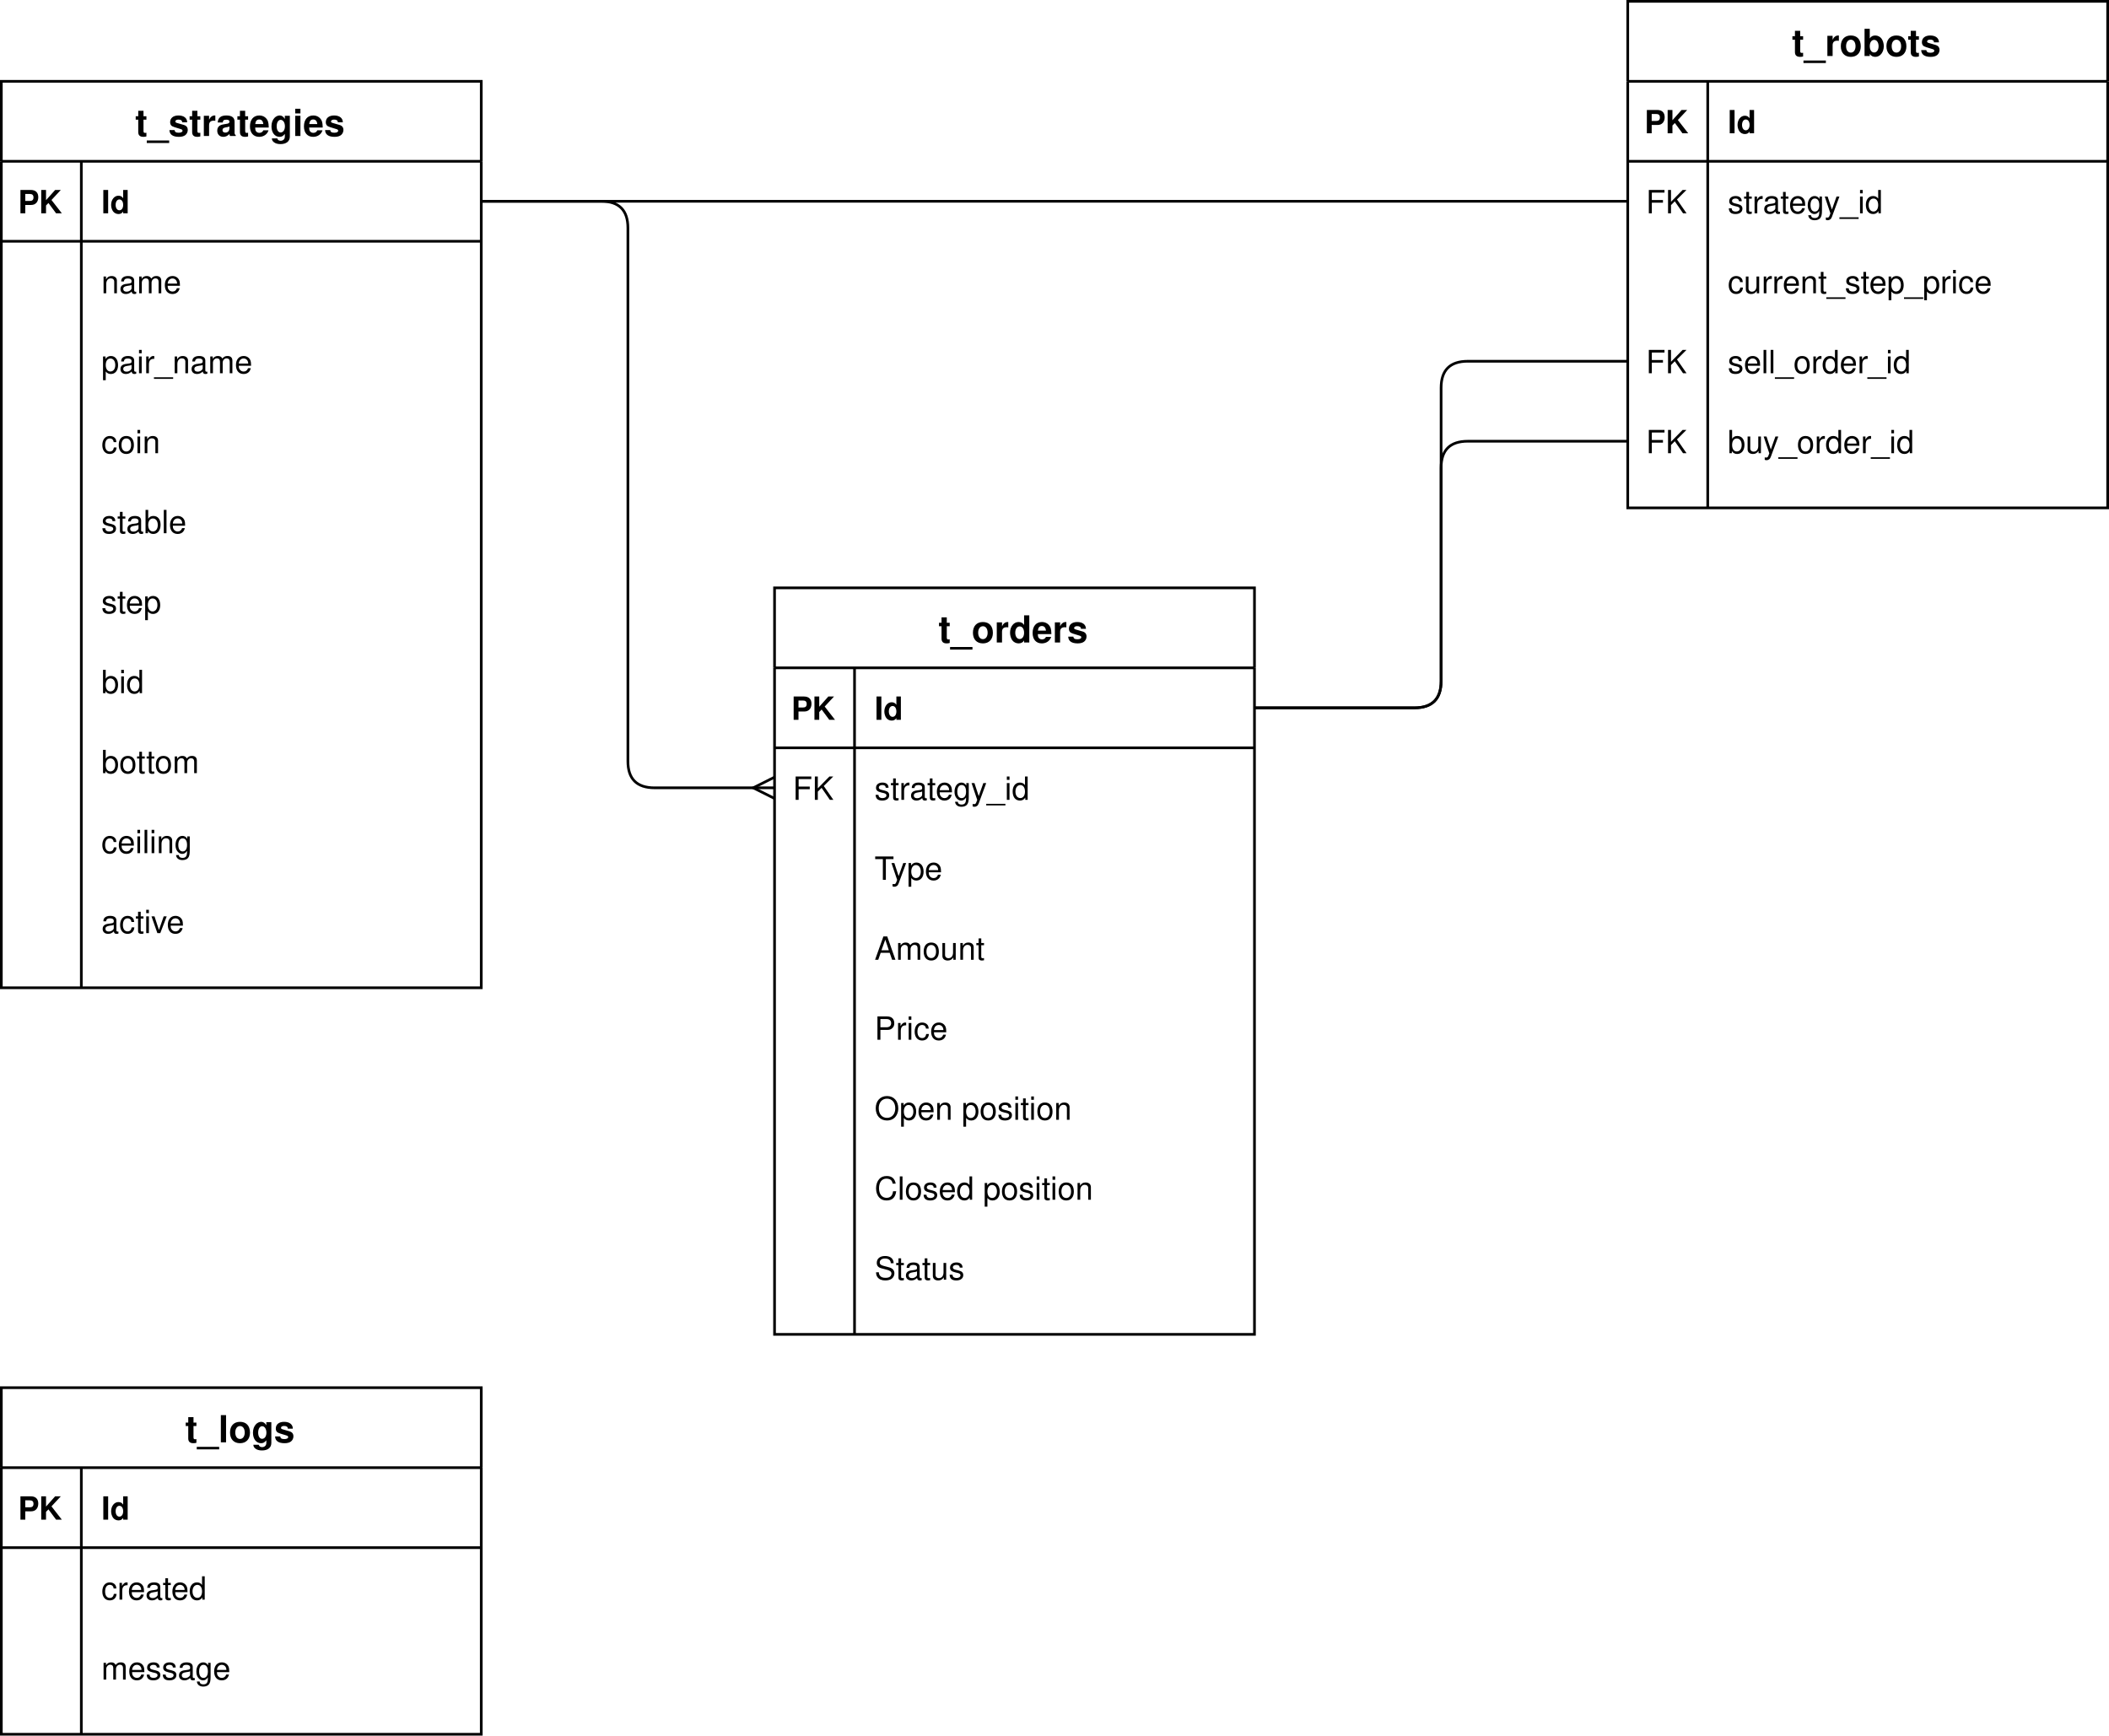
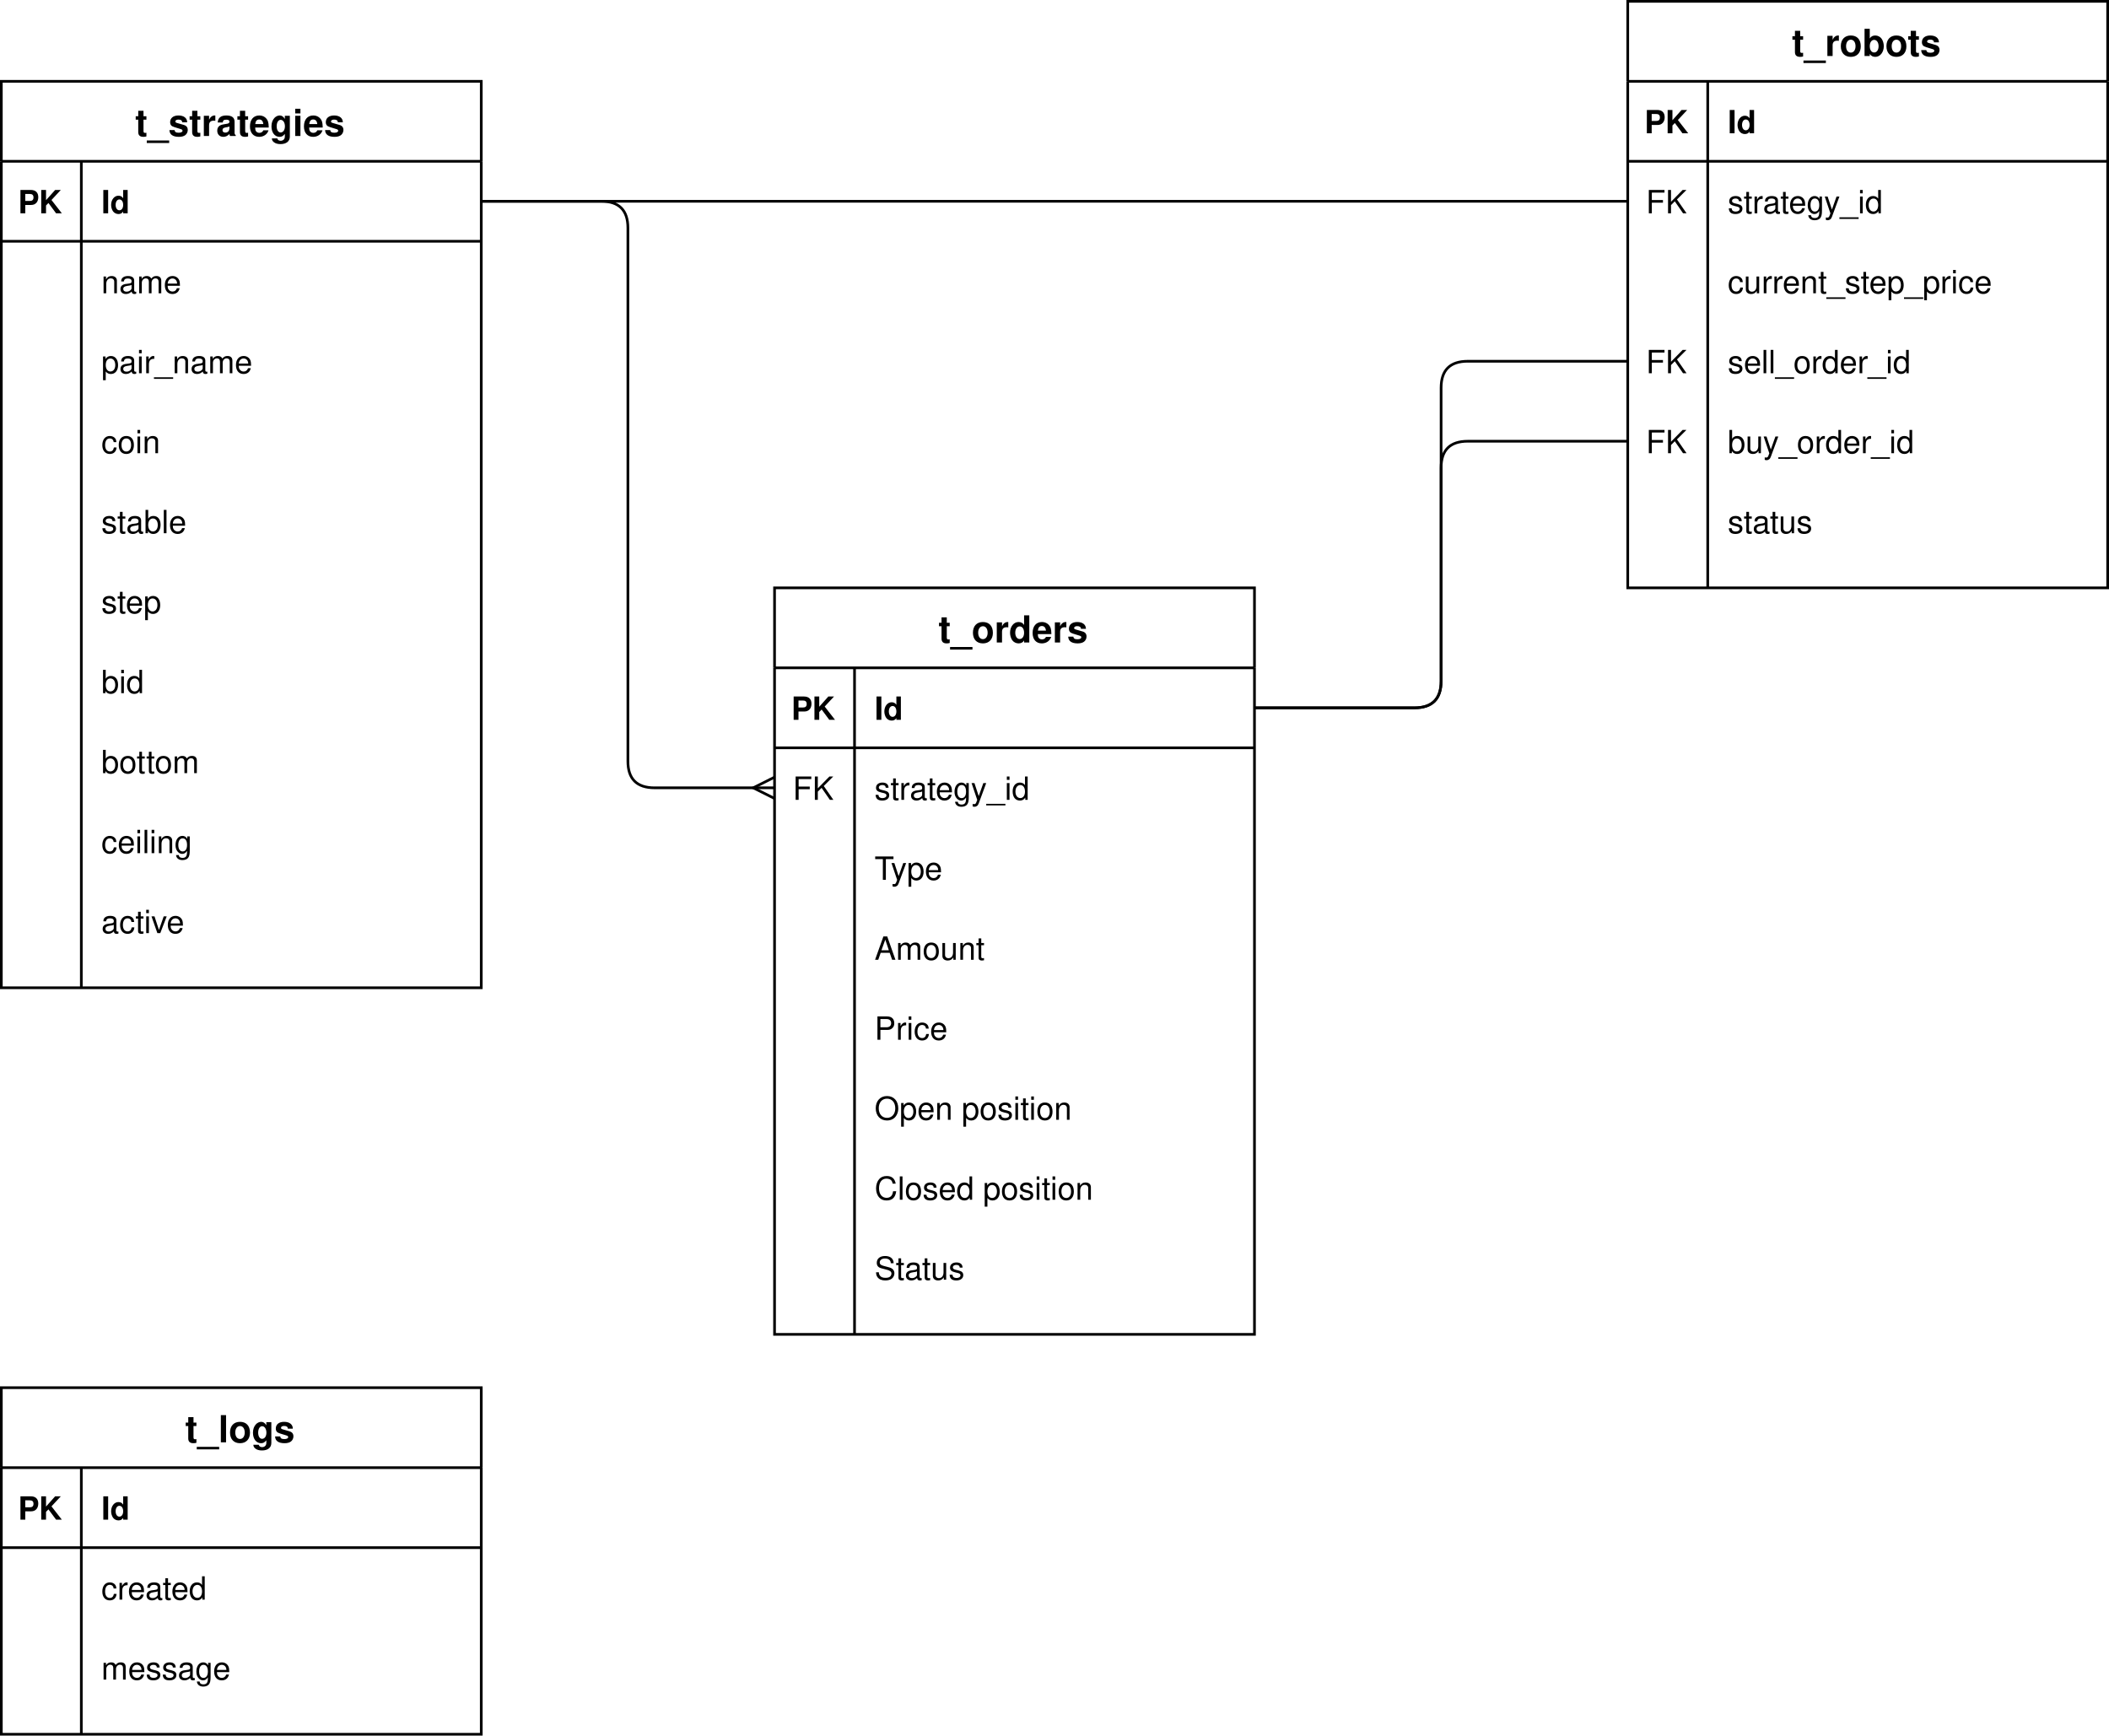
- <svg xmlns="http://www.w3.org/2000/svg" version="1.1" width="791px" height="651px" viewBox="-0.5 -0.5 791 651" content="&lt;mxfile host=&quot;Electron&quot; modified=&quot;2021-05-24T14:36:01.353Z&quot; agent=&quot;5.0 (Windows NT 10.0; Win64; x64) AppleWebKit/537.36 (KHTML, like Gecko) draw.io/14.5.1 Chrome/89.0.439.82 Electron/12.0.1 Safari/537.36&quot; etag=&quot;Sf-bH45U0sKY_h6ZnT0D&quot; version=&quot;14.5.1&quot; type=&quot;device&quot;&gt;&lt;diagram id=&quot;KxmS3axmHgXxpEXt3yEu&quot; name=&quot;Page-1&quot;&gt;7Z1db9s2FIZ/jW8H69u5bNykG5ZiQVpg7VXASIzNQRYFik7s/fpRMinbOckq1g5JqQICxKQoRXpf+hGPzrEzCearzSeGyuVnmuF84k+zzST4OPF9bzqLxa+6Z7vrmYWyY8FIJgftO76Qf7HaU/auSYaro4Gc0pyT8rgzpUWBU37Uhxijz8fDHml+/FdLtMCg40uKctj7N8n4Ul5FNN33/47JYqn+sjeVW1ZIDZYd1RJl9PmgK7iaBHNGKd+9Wm3mOK/FU7rs9rt+Y2t7YgwXvMsOvjwNvlXXhjNxqbJJGV/SBS1QfrXvvdz33lBaimGe6PwHc76VTqE1p6JryVe53Io3hH87eP1dvJ7+FsnWx3piTFVjqxoFZ9tvh42DvermfrempfZ7pAWXJ+KFzdbsQ+25aF/drVCx3fVdkzyXe0DRpI4VXbNU6uJfyImG2ALLYcmuq5bsYD+p9CdMV1icmBjAcI44eTqePUhOwkU7bu+TeCGtet22KP4J3xhdFxnOpA2Ou3jgWkELfD7P4sCaaYlN06Y/Y5pnwbT4FdNCa57NRs86eJb4Dnkm3+BPKF/Lg/J7yjLMKuCluP2W9UuOHhrnKnEB6uYR1FcvVhAckQIzKWxK8xyVFWmG73qWJM9u0JauuTqQal0+kg3O7nbLDa+ZGM834mDV4Z1Knky9GeVkUYjXqZC6/ouXDFfiXG5QxeWIR+HLnOaU7d16ebt7068nzDje/K8VcmugVidyeebHsv28X+x4M9m3PFjo+KrzFPtCYN+btomr5ATld2KNh4pF4+CxQbXKGaPlVzUv646SklrfqyehUGsFFJY3b9Z6Y44f1b4PlHO6UnbKK28P2lx1dCl+hA7z+r0XidOdi7a3b4ufejjjc1pUnInZVR8DC5OfcW30Kw4GnR2UjgUdDQvO4FcE/Lr9U8+xZpGO9o5pmzF9YcbLNxYVyj3mDeOWJMtw8arKYWeVD2QN3knVGKj6R2ZZVYWn3djLqkQpKRY3uz3jF7JH7yD7ZvLm5I7eyYakFzB66ZRbMOp69ziHXzPg17VtGOGMqON1Z1HSWWQDLLoAotZThePF9p44D6Vz620BQuqx10ihEyh0YZBCnneiYW5AqJ13TlDI84GoX7dCwkHwR0NqGwCCIfUIIF0Aeb5JAp0aRTtCoO4qmyAQDHU/rOhanOwwGNRdbBsMgimPETk/Qk5kEjkwvdEHwsSdRTVBGBi/3jKSDmWR011rG4C5GAGjDZiZQcC0NRP9AsxFZ1ENAMaHkelfpThzcc60IpzQYiCo6a66BdSM4ZM+atoQ2Qhqgj6iRk0rR1ADQ9B5TiucDQ42GrrbgE00wkYbNqFJ2GhGto7AJuosqgnYwETtF474+u2Sn34RprvYFggTwQQhv2dUiPJLVFwV9AY94Lx1XLj5QRWZ14eoClR+pbd0B6rp6+tVXX9jRShJrK7A8i7OYLjK6DueDzBaoxV1jzgsFGnFMO7raZVWO/ecuO/EPtB1qHVaGsJbuAfFY4ryDEgyWaoVw/iwn7VasVNJyhgmKQdXraWhuA0UwdrdEUXaKDJZrxWfWubrCIicymXGMJeZrll9tvcVx+V9OZzEpobwNngEw/ORR9o8Mlq+lcAAu6drI6eynwmMgisxYvfpwOGsjpzOfSYjfH4CPiYLuRIYSvcTPmqqOQIfGO8+rLcDY4+G5DZSoXBJWi9Gm+iY4DFZMXmnZIXybnu8uvkhzMJzeN6P1a/RXEX7PnAyVxHAxW9PcxW+U6vfAK5+h5qr0BDewm0o8IERLiLJ6JpYH0kmcxXBqdklNxbE7cRzg0dwQVyg1UAeCWpIbSMIH2sC9YFjMiOR9LImMHGqJjCBWZ0SEXY/HMho6G1jmQMz0SN1tKljNO8QnJq6doNDgVMcCiCHUjHHhoEgDaltIAg+8BsRpI8gk9mH4NTndY4gqLvKBhCkHqQeFYU11zQMCHUX2wKEQk9P5ZE5h3wxwZywl4gJu+dhTCAGPiKry7yGARgNqW0AJhwBow0Yo58nDzWftzkCGKe+ETmEsenDUMomNJS2wRfNb3Ya+TIx/BHyEP6bij7wxalvOQ5h4CkvdxiIcforjtVxR8ToIKZzIdU5HNKMYt1AjJpXbiAm8gFiUkxy8XYeBmM01LbBGM0vdRoZ0whvkjGagawjjHHq878RzLqitPn/WsNAjNMf/U1eKzDP6WIsLZ+YKS2PulYFemexe6wtBw4mTteWq+P2v7a8nXtO3HVmv05tuYbwFu5AMxhiuIgko6tefSQZ/Zdlw6gtbyeeGzyCteUpw4hj56F0drVtQGis/DwDhEzWm8+GUfg5c6rwcwYLP1e4qtBiILG4htrvDyHRZJTyg22fGCqXn2lWh6RX/wE=&lt;/diagram&gt;&lt;/mxfile&gt;" style="background-color: rgb(255, 255, 255);">
+ <svg xmlns="http://www.w3.org/2000/svg" version="1.1" width="791px" height="651px" viewBox="-0.5 -0.5 791 651" content="&lt;mxfile host=&quot;Electron&quot; modified=&quot;2021-05-26T21:11:43.855Z&quot; agent=&quot;5.0 (Windows NT 10.0; Win64; x64) AppleWebKit/537.36 (KHTML, like Gecko) draw.io/14.5.1 Chrome/89.0.439.82 Electron/12.0.1 Safari/537.36&quot; etag=&quot;LjefjFWouMSbGLTyjPa5&quot; version=&quot;14.5.1&quot; type=&quot;device&quot;&gt;&lt;diagram id=&quot;KxmS3axmHgXxpEXt3yEu&quot; name=&quot;Page-1&quot;&gt;7Z1db9s2FIZ/jW8H69u5TNykG5ZiRVpg3VXASIzNQRYFik7s/fpRMinbOckmxg5JqQIC1KQoRXpf+hGPzok6CearzWeGyuUXmuF84k+zzST4NPF9bzqLxT91z3bXMwtlx4KRTA7ad3wj/2C1p+xdkwxXRwM5pTkn5XFnSosCp/yoDzFGn4+HPdL8+LeWaIFBx7cU5bD3T5LxpbyKaLrv/xWTxVL9Zm8qt6yQGiw7qiXK6PNBV3A9CeaMUr77tNrMcV6Lp3TZ7Xfzxtb2xBgueJcdfHkafKuuDWfiUmWTMr6kC1qg/Hrfe7XvvaW0FMM80fk35nwrnUJrTkXXkq9yuRVvCP9x8Pkv8Xn6SyRbn+qJMVWNrWoUnG1/HDYO9qqb+92altrvkRZcnogXNluzy9pz0b6+W6Fiu+u7IXku94CiSR0rumap1MW/kBMNsQWWw5JdVy3ZwX5S6c+YrrA4MTGA4Rxx8nQ8e5CchIt23N4n8UFa9bptUfwO3xhdFxnOpA2Ou3jgWkELfD7P4sCaaYlN06bvMc2zYFr8immhNc9mo2cdPEt8hzyTX/AnlK/lQfk9ZRlmFfBS3H7L+iNHD41zlbgAdfMI6qsXKwiOSIGZFDaleY7KijTDdz1Lkme3aEvXXB1Ita4eyQZnd7vlhtdMjOdbcbDq8E4lT6bejHKyKMTnVEhd/8YrhitxLreo4nLEo/BlTnPK9m69vN296dcTZhxv/tMKuTVQqxO5PPNj2X7eL3a8mexbHix0fNV5in0hsO9N28RVcoLyO7HGQ8WicfDYoFrljNHyu5qXdUdJSa3v9ZNQqLUCCsubL2u9McePat8HyjldKTvllbcHba46uhI/Qod5/d2LxOnORdvbt8VPPZzxOS0qzsTsqo+BhcnPuDb6FQeDzg5Kx4KOhgVn8CsCfn39Xc+xZpGO9o5pmzF9YcbLLxYVyj3mDeOWJMtw8arKYWeVD2QNPkjVGKj6W2ZZVYWn3dirqkQpKRa3uz3jF7JHHyD7ZvLm5I4+yIakFzB66ZRbMOp69ziHXzPg141tGOGMqON1Z1HSWWQDLLoAotZThePF9p44D6Vz620BQuqx10ihEyh0YZBCnneiYW5AqJ13TlDI84Go37dCwkHwR0NqGwCCIfUIIF0Aeb5JAp0aRTtCoO4qmyAQDHUvV3QtTnYYDOoutg0GwZTHiJz/Q05kEjkwvdEHwsSdRTVBGBi/fmUkHcoip7vWNgBzMQJGGzAzg4Bpayb6BZiLzqIaAIwPI9M/SnHm4pxpRTihxUBQ0111C6gZwyd91LQhshHUBH1EjZpWjqAGhqDznFY4GxxsNHS3AZtohI02bEKTsNGMbB2BTdRZVBOwgYnabxzx9dslP/0iTHexLRAmgglCfs+oEOWnqLgq6C16wHnruHDzUhWZ14eoClR+p1/pDlTT19eruv7GilCSWF2B1UZRJxWn9CMhabRGK+oecVgo0oph3NfTKq127jlx34l9oOtQ67Q0hLdwD4rHFOUZkGSyVCuG8WE/a7Vip5KUMUxSDq5aS0NxGyiCtbsjirRRZLJeKz61zNcREDmVy4xhLjNds/ps7yuOy/tyOIlNDeFt8AiG5yOPtHlktHwrgQF2T9dGTmU/ExgFV2LE7q8Dh7M6cjr3mYzweQd8TBZyJTCU7id81FRzBD4w3n1YbwfGHg3JLbBnBv+af2SPUzVeM80iPDdAo+aVG6C5gIvHakC5UA2xbVRbwKi3jnebB3AEj/nQyQflQ5V3ElpJV2aF5/C8HwG20XSo3/1baiEdGkBE9jQd6jsVYAcwwB5qOlRDeAu3ocAHRriIJKNLX30kmUyHBqcmsN1YCrcTzw0ewZi7QKuBZB00pLbxnG8sO9YHjsmkZ9LLsuPEqbLjBCaOS0TY/XAgo6G3jWUOLHYZqaNNHaOpzeDU6hg3OBQ4xaEAcigVc2wYCNKQ2gaC4AO/EUH6CDKZ4AxOfV7nCIKcyjqoB6nHWYf6moYBIaezDqGnp/LInEO+mGBO2EvEhN3zMCYQAx+R1ZWkwwCMhtQ2ABOOgNEGjNFXVoSaz9scAYxTL10PYWz6MJTKLA2lbfBF8+VxI18mht9SEWrWzjnCF6depB7CwFNe7jAQ4/Rb1NVxR8ToIKZzIdU5HNKMYt1AjJpXbiAm8gFiUkxy8XUeBmM01LbBGM33xo2MaYQ3yRjNQNYRxjj1ioEIZl1R2vwXfsNAjNNvF0heKzDP6WIsLZ+YKS2PulYFemexe6wtBw4mTteWq+P2v7a8nXtO3HVmP09tuYbwNv6KEoYYLiLJ6KpXH0lG/1fEYdSWtxPPDR7B2vKUYcSx81A6u9o2IDRWfp4BQibrzWfDKPycOVX4OYOFnytcVWgxkFhcQ+2Ph5BoMkr5wbbPDJXLLzSrQ9LrfwE=&lt;/diagram&gt;&lt;/mxfile&gt;" style="background-color: rgb(255, 255, 255);">
  <defs>
    <clipPath id="mx-clip-290-250-30-30-0">
      <rect x="290" y="250" width="30" height="30" />
    </clipPath>
    <clipPath id="mx-clip-326-250-144-30-0">
      <rect x="326" y="250" width="144" height="30" />
    </clipPath>
    <clipPath id="mx-clip-290-280-30-30-0">
      <rect x="290" y="280" width="30" height="30" />
    </clipPath>
    <clipPath id="mx-clip-326-280-144-30-0">
      <rect x="326" y="280" width="144" height="30" />
    </clipPath>
    <clipPath id="mx-clip-326-310-144-30-0">
      <rect x="326" y="310" width="144" height="30" />
    </clipPath>
    <clipPath id="mx-clip-326-340-144-30-0">
      <rect x="326" y="340" width="144" height="30" />
    </clipPath>
    <clipPath id="mx-clip-326-370-144-30-0">
      <rect x="326" y="370" width="144" height="30" />
    </clipPath>
    <clipPath id="mx-clip-326-400-144-30-0">
      <rect x="326" y="400" width="144" height="30" />
    </clipPath>
    <clipPath id="mx-clip-326-430-144-30-0">
      <rect x="326" y="430" width="144" height="30" />
    </clipPath>
    <clipPath id="mx-clip-326-460-144-30-0">
      <rect x="326" y="460" width="144" height="30" />
    </clipPath>
    <clipPath id="mx-clip-610-30-30-30-0">
      <rect x="610" y="30" width="30" height="30" />
    </clipPath>
    <clipPath id="mx-clip-646-30-144-30-0">
      <rect x="646" y="30" width="144" height="30" />
    </clipPath>
    <clipPath id="mx-clip-610-60-30-30-0">
      <rect x="610" y="60" width="30" height="30" />
    </clipPath>
    <clipPath id="mx-clip-646-60-144-30-0">
      <rect x="646" y="60" width="144" height="30" />
    </clipPath>
    <clipPath id="mx-clip-646-90-144-30-0">
      <rect x="646" y="90" width="144" height="30" />
    </clipPath>
    <clipPath id="mx-clip-610-120-30-30-0">
      <rect x="610" y="120" width="30" height="30" />
    </clipPath>
    <clipPath id="mx-clip-646-120-144-30-0">
      <rect x="646" y="120" width="144" height="30" />
    </clipPath>
    <clipPath id="mx-clip-610-150-30-30-0">
      <rect x="610" y="150" width="30" height="30" />
    </clipPath>
    <clipPath id="mx-clip-646-150-144-30-0">
      <rect x="646" y="150" width="144" height="30" />
+     </clipPath>
+     <clipPath id="mx-clip-646-180-144-30-0">
+       <rect x="646" y="180" width="144" height="30" />
    </clipPath>
    <clipPath id="mx-clip-0-60-30-30-0">
      <rect x="0" y="60" width="30" height="30" />
    </clipPath>
    <clipPath id="mx-clip-36-60-144-30-0">
      <rect x="36" y="60" width="144" height="30" />
    </clipPath>
    <clipPath id="mx-clip-36-90-144-30-0">
      <rect x="36" y="90" width="144" height="30" />
    </clipPath>
    <clipPath id="mx-clip-36-120-144-30-0">
      <rect x="36" y="120" width="144" height="30" />
    </clipPath>
    <clipPath id="mx-clip-36-150-144-30-0">
      <rect x="36" y="150" width="144" height="30" />
    </clipPath>
    <clipPath id="mx-clip-36-180-144-30-0">
      <rect x="36" y="180" width="144" height="30" />
    </clipPath>
    <clipPath id="mx-clip-36-210-144-30-0">
      <rect x="36" y="210" width="144" height="30" />
    </clipPath>
    <clipPath id="mx-clip-36-240-144-30-0">
      <rect x="36" y="240" width="144" height="30" />
    </clipPath>
    <clipPath id="mx-clip-36-270-144-30-0">
      <rect x="36" y="270" width="144" height="30" />
    </clipPath>
    <clipPath id="mx-clip-36-300-144-30-0">
      <rect x="36" y="300" width="144" height="30" />
    </clipPath>
    <clipPath id="mx-clip-36-330-144-30-0">
      <rect x="36" y="330" width="144" height="30" />
    </clipPath>
    <clipPath id="mx-clip-0-550-30-30-0">
      <rect x="0" y="550" width="30" height="30" />
    </clipPath>
    <clipPath id="mx-clip-36-550-144-30-0">
      <rect x="36" y="550" width="144" height="30" />
    </clipPath>
    <clipPath id="mx-clip-36-580-144-30-0">
      <rect x="36" y="580" width="144" height="30" />
    </clipPath>
    <clipPath id="mx-clip-36-610-144-30-0">
      <rect x="36" y="610" width="144" height="30" />
    </clipPath>
  </defs>
  <g>
    <path d="M 180 75 L 225 75 Q 235 75 235 85 L 235 285 Q 235 295 245 295 L 290 295" fill="none" stroke="#000000" stroke-miterlimit="10" pointer-events="stroke" />
    <path d="M 290 291 L 282 295 L 290 299" fill="none" stroke="#000000" stroke-miterlimit="10" pointer-events="all" />
    <path d="M 180 75 L 610 75" fill="none" stroke="#000000" stroke-miterlimit="10" pointer-events="stroke" />
    <path d="M 610 135 L 550 135 Q 540 135 540 145 L 540 255 Q 540 265 530 265 L 470 265" fill="none" stroke="#000000" stroke-miterlimit="10" pointer-events="stroke" />
    <path d="M 610 165 L 550 165 Q 540 165 540 175 L 540 255 Q 540 265 530 265 L 470 265" fill="none" stroke="#000000" stroke-miterlimit="10" pointer-events="stroke" />
    <path d="M 290 250 L 290 220 L 470 220 L 470 250" fill="none" stroke="#000000" stroke-miterlimit="10" pointer-events="all" />
    <path d="M 290 250 L 290 500 L 470 500 L 470 250" fill="none" stroke="#000000" stroke-miterlimit="10" pointer-events="none" />
    <path d="M 290 250 L 470 250" fill="none" stroke="#000000" stroke-miterlimit="10" pointer-events="none" />
    <path d="M 320 250 L 320 500" fill="none" stroke="#000000" stroke-miterlimit="10" pointer-events="none" />
    <g fill="#000000" font-family="Helvetica" font-weight="bold" pointer-events="none" text-anchor="middle" font-size="14px">
      <text x="379.5" y="240.5">t_orders</text>
    </g>
    <path d="M 290 250 M 470 250 M 470 280 L 290 280" fill="none" stroke="#000000" stroke-miterlimit="10" pointer-events="none" />
    <path d="M 290 250 M 320 250 M 320 280 M 290 280" fill="none" stroke="#000000" stroke-miterlimit="10" pointer-events="none" />
    <g fill="#000000" font-family="Helvetica" font-weight="bold" pointer-events="none" clip-path="url(#mx-clip-290-250-30-30-0)" text-anchor="middle" font-size="12px">
      <text x="304.5" y="269.5">PK</text>
    </g>
    <path d="M 320 250 M 470 250 M 470 280 M 320 280" fill="none" stroke="#000000" stroke-miterlimit="10" pointer-events="none" />
    <g fill="#000000" font-family="Helvetica" font-weight="bold" text-decoration="underline" pointer-events="none" clip-path="url(#mx-clip-326-250-144-30-0)" font-size="12px">
      <text x="327.5" y="269.5">Id</text>
    </g>
    <path d="M 290 280 M 470 280 M 470 310 M 290 310" fill="none" stroke="#000000" stroke-miterlimit="10" pointer-events="none" />
    <path d="M 290 280 M 320 280 M 320 310 M 290 310" fill="none" stroke="#000000" stroke-miterlimit="10" pointer-events="none" />
    <g fill="#000000" font-family="Helvetica" pointer-events="none" clip-path="url(#mx-clip-290-280-30-30-0)" text-anchor="middle" font-size="12px">
      <text x="304.5" y="299.5">FK</text>
    </g>
    <path d="M 320 280 M 470 280 M 470 310 M 320 310" fill="none" stroke="#000000" stroke-miterlimit="10" pointer-events="none" />
    <g fill="#000000" font-family="Helvetica" pointer-events="none" clip-path="url(#mx-clip-326-280-144-30-0)" font-size="12px">
      <text x="327.5" y="299.5">strategy_id</text>
    </g>
    <path d="M 290 310 M 470 310 M 470 340 M 290 340" fill="none" stroke="#000000" stroke-miterlimit="10" pointer-events="none" />
    <path d="M 290 310 M 320 310 M 320 340 M 290 340" fill="none" stroke="#000000" stroke-miterlimit="10" pointer-events="none" />
    <path d="M 320 310 M 470 310 M 470 340 M 320 340" fill="none" stroke="#000000" stroke-miterlimit="10" pointer-events="none" />
    <g fill="#000000" font-family="Helvetica" pointer-events="none" clip-path="url(#mx-clip-326-310-144-30-0)" font-size="12px">
      <text x="327.5" y="329.5">Type</text>
    </g>
    <path d="M 290 340 M 470 340 M 470 370 M 290 370" fill="none" stroke="#000000" stroke-miterlimit="10" pointer-events="none" />
    <path d="M 290 340 M 320 340 M 320 370 M 290 370" fill="none" stroke="#000000" stroke-miterlimit="10" pointer-events="none" />
    <path d="M 320 340 M 470 340 M 470 370 M 320 370" fill="none" stroke="#000000" stroke-miterlimit="10" pointer-events="none" />
    <g fill="#000000" font-family="Helvetica" pointer-events="none" clip-path="url(#mx-clip-326-340-144-30-0)" font-size="12px">
      <text x="327.5" y="359.5">Amount</text>
    </g>
    <path d="M 290 370 M 470 370 M 470 400 M 290 400" fill="none" stroke="#000000" stroke-miterlimit="10" pointer-events="none" />
    <path d="M 290 370 M 320 370 M 320 400 M 290 400" fill="none" stroke="#000000" stroke-miterlimit="10" pointer-events="none" />
    <path d="M 320 370 M 470 370 M 470 400 M 320 400" fill="none" stroke="#000000" stroke-miterlimit="10" pointer-events="none" />
    <g fill="#000000" font-family="Helvetica" pointer-events="none" clip-path="url(#mx-clip-326-370-144-30-0)" font-size="12px">
      <text x="327.5" y="389.5">Price</text>
    </g>
    <path d="M 290 400 M 470 400 M 470 430 M 290 430" fill="none" stroke="#000000" stroke-miterlimit="10" pointer-events="none" />
    <path d="M 290 400 M 320 400 M 320 430 M 290 430" fill="none" stroke="#000000" stroke-miterlimit="10" pointer-events="none" />
    <path d="M 320 400 M 470 400 M 470 430 M 320 430" fill="none" stroke="#000000" stroke-miterlimit="10" pointer-events="none" />
    <g fill="#000000" font-family="Helvetica" pointer-events="none" clip-path="url(#mx-clip-326-400-144-30-0)" font-size="12px">
      <text x="327.5" y="419.5">Open position</text>
    </g>
    <path d="M 290 430 M 470 430 M 470 460 M 290 460" fill="none" stroke="#000000" stroke-miterlimit="10" pointer-events="none" />
    <path d="M 290 430 M 320 430 M 320 460 M 290 460" fill="none" stroke="#000000" stroke-miterlimit="10" pointer-events="none" />
    <path d="M 320 430 M 470 430 M 470 460 M 320 460" fill="none" stroke="#000000" stroke-miterlimit="10" pointer-events="none" />
    <g fill="#000000" font-family="Helvetica" pointer-events="none" clip-path="url(#mx-clip-326-430-144-30-0)" font-size="12px">
      <text x="327.5" y="449.5">Closed position</text>
    </g>
    <path d="M 290 460 M 470 460 M 470 490 M 290 490" fill="none" stroke="#000000" stroke-miterlimit="10" pointer-events="none" />
    <path d="M 290 460 M 320 460 M 320 490 M 290 490" fill="none" stroke="#000000" stroke-miterlimit="10" pointer-events="none" />
    <path d="M 320 460 M 470 460 M 470 490 M 320 490" fill="none" stroke="#000000" stroke-miterlimit="10" pointer-events="none" />
    <g fill="#000000" font-family="Helvetica" pointer-events="none" clip-path="url(#mx-clip-326-460-144-30-0)" font-size="12px">
      <text x="327.5" y="479.5">Status</text>
    </g>
    <path d="M 610 30 L 610 0 L 790 0 L 790 30" fill="none" stroke="#000000" stroke-miterlimit="10" pointer-events="none" />
-     <path d="M 610 30 L 610 190 L 790 190 L 790 30" fill="none" stroke="#000000" stroke-miterlimit="10" pointer-events="none" />
+     <path d="M 610 30 L 610 220 L 790 220 L 790 30" fill="none" stroke="#000000" stroke-miterlimit="10" pointer-events="none" />
    <path d="M 610 30 L 790 30" fill="none" stroke="#000000" stroke-miterlimit="10" pointer-events="none" />
-     <path d="M 640 30 L 640 190" fill="none" stroke="#000000" stroke-miterlimit="10" pointer-events="none" />
+     <path d="M 640 30 L 640 220" fill="none" stroke="#000000" stroke-miterlimit="10" pointer-events="none" />
    <g fill="#000000" font-family="Helvetica" font-weight="bold" pointer-events="none" text-anchor="middle" font-size="14px">
      <text x="699.5" y="20.5">t_robots</text>
    </g>
    <path d="M 610 30 M 790 30 M 790 60 L 610 60" fill="none" stroke="#000000" stroke-miterlimit="10" pointer-events="none" />
    <path d="M 610 30 M 640 30 M 640 60 M 610 60" fill="none" stroke="#000000" stroke-miterlimit="10" pointer-events="none" />
    <g fill="#000000" font-family="Helvetica" font-weight="bold" pointer-events="none" clip-path="url(#mx-clip-610-30-30-30-0)" text-anchor="middle" font-size="12px">
      <text x="624.5" y="49.5">PK</text>
    </g>
    <path d="M 640 30 M 790 30 M 790 60 M 640 60" fill="none" stroke="#000000" stroke-miterlimit="10" pointer-events="none" />
    <g fill="#000000" font-family="Helvetica" font-weight="bold" text-decoration="underline" pointer-events="none" clip-path="url(#mx-clip-646-30-144-30-0)" font-size="12px">
      <text x="647.5" y="49.5">Id</text>
    </g>
    <path d="M 610 60 M 790 60 M 790 90 M 610 90" fill="none" stroke="#000000" stroke-miterlimit="10" pointer-events="none" />
    <path d="M 610 60 M 640 60 M 640 90 M 610 90" fill="none" stroke="#000000" stroke-miterlimit="10" pointer-events="none" />
    <g fill="#000000" font-family="Helvetica" pointer-events="none" clip-path="url(#mx-clip-610-60-30-30-0)" text-anchor="middle" font-size="12px">
      <text x="624.5" y="79.5">FK</text>
    </g>
    <path d="M 640 60 M 790 60 M 790 90 M 640 90" fill="none" stroke="#000000" stroke-miterlimit="10" pointer-events="none" />
    <g fill="#000000" font-family="Helvetica" pointer-events="none" clip-path="url(#mx-clip-646-60-144-30-0)" font-size="12px">
      <text x="647.5" y="79.5">strategy_id</text>
    </g>
    <path d="M 610 90 M 790 90 M 790 120 M 610 120" fill="none" stroke="#000000" stroke-miterlimit="10" pointer-events="none" />
    <path d="M 610 90 M 640 90 M 640 120 M 610 120" fill="none" stroke="#000000" stroke-miterlimit="10" pointer-events="none" />
    <path d="M 640 90 M 790 90 M 790 120 M 640 120" fill="none" stroke="#000000" stroke-miterlimit="10" pointer-events="none" />
    <g fill="#000000" font-family="Helvetica" pointer-events="none" clip-path="url(#mx-clip-646-90-144-30-0)" font-size="12px">
      <text x="647.5" y="109.5">current_step_price</text>
    </g>
    <path d="M 610 120 M 790 120 M 790 150 M 610 150" fill="none" stroke="#000000" stroke-miterlimit="10" pointer-events="none" />
    <path d="M 610 120 M 640 120 M 640 150 M 610 150" fill="none" stroke="#000000" stroke-miterlimit="10" pointer-events="none" />
    <g fill="#000000" font-family="Helvetica" pointer-events="none" clip-path="url(#mx-clip-610-120-30-30-0)" text-anchor="middle" font-size="12px">
      <text x="624.5" y="139.5">FK</text>
    </g>
    <path d="M 640 120 M 790 120 M 790 150 M 640 150" fill="none" stroke="#000000" stroke-miterlimit="10" pointer-events="none" />
    <g fill="#000000" font-family="Helvetica" pointer-events="none" clip-path="url(#mx-clip-646-120-144-30-0)" font-size="12px">
      <text x="647.5" y="139.5">sell_order_id</text>
    </g>
    <path d="M 610 150 M 790 150 M 790 180 M 610 180" fill="none" stroke="#000000" stroke-miterlimit="10" pointer-events="none" />
    <path d="M 610 150 M 640 150 M 640 180 M 610 180" fill="none" stroke="#000000" stroke-miterlimit="10" pointer-events="none" />
    <g fill="#000000" font-family="Helvetica" pointer-events="none" clip-path="url(#mx-clip-610-150-30-30-0)" text-anchor="middle" font-size="12px">
      <text x="624.5" y="169.5">FK</text>
    </g>
    <path d="M 640 150 M 790 150 M 790 180 M 640 180" fill="none" stroke="#000000" stroke-miterlimit="10" pointer-events="none" />
    <g fill="#000000" font-family="Helvetica" pointer-events="none" clip-path="url(#mx-clip-646-150-144-30-0)" font-size="12px">
      <text x="647.5" y="169.5">buy_order_id</text>
+     </g>
+     <path d="M 610 180 M 790 180 M 790 210 M 610 210" fill="none" stroke="#000000" stroke-miterlimit="10" pointer-events="none" />
+     <path d="M 610 180 M 640 180 M 640 210 M 610 210" fill="none" stroke="#000000" stroke-miterlimit="10" pointer-events="none" />
+     <path d="M 640 180 M 790 180 M 790 210 M 640 210" fill="none" stroke="#000000" stroke-miterlimit="10" pointer-events="none" />
+     <g fill="#000000" font-family="Helvetica" pointer-events="none" clip-path="url(#mx-clip-646-180-144-30-0)" font-size="12px">
+       <text x="647.5" y="199.5">status</text>
    </g>
    <path d="M 0 60 L 0 30 L 180 30 L 180 60" fill="none" stroke="#000000" stroke-miterlimit="10" pointer-events="none" />
    <path d="M 0 60 L 0 370 L 180 370 L 180 60" fill="none" stroke="#000000" stroke-miterlimit="10" pointer-events="none" />
    <path d="M 0 60 L 180 60" fill="none" stroke="#000000" stroke-miterlimit="10" pointer-events="none" />
    <path d="M 30 60 L 30 370" fill="none" stroke="#000000" stroke-miterlimit="10" pointer-events="none" />
    <g fill="#000000" font-family="Helvetica" font-weight="bold" pointer-events="none" text-anchor="middle" font-size="14px">
      <text x="89.5" y="50.5">t_strategies</text>
    </g>
    <path d="M 0 60 M 180 60 M 180 90 L 0 90" fill="none" stroke="#000000" stroke-miterlimit="10" pointer-events="none" />
    <path d="M 0 60 M 30 60 M 30 90 M 0 90" fill="none" stroke="#000000" stroke-miterlimit="10" pointer-events="none" />
    <g fill="#000000" font-family="Helvetica" font-weight="bold" pointer-events="none" clip-path="url(#mx-clip-0-60-30-30-0)" text-anchor="middle" font-size="12px">
      <text x="14.5" y="79.5">PK</text>
    </g>
    <path d="M 30 60 M 180 60 M 180 90 M 30 90" fill="none" stroke="#000000" stroke-miterlimit="10" pointer-events="none" />
    <g fill="#000000" font-family="Helvetica" font-weight="bold" text-decoration="underline" pointer-events="none" clip-path="url(#mx-clip-36-60-144-30-0)" font-size="12px">
      <text x="37.5" y="79.5">Id</text>
    </g>
    <path d="M 0 90 M 180 90 M 180 120 M 0 120" fill="none" stroke="#000000" stroke-miterlimit="10" pointer-events="none" />
    <path d="M 0 90 M 30 90 M 30 120 M 0 120" fill="none" stroke="#000000" stroke-miterlimit="10" pointer-events="none" />
    <path d="M 30 90 M 180 90 M 180 120 M 30 120" fill="none" stroke="#000000" stroke-miterlimit="10" pointer-events="none" />
    <g fill="#000000" font-family="Helvetica" pointer-events="none" clip-path="url(#mx-clip-36-90-144-30-0)" font-size="12px">
      <text x="37.5" y="109.5">name</text>
    </g>
    <path d="M 0 120 M 180 120 M 180 150 M 0 150" fill="none" stroke="#000000" stroke-miterlimit="10" pointer-events="none" />
    <path d="M 0 120 M 30 120 M 30 150 M 0 150" fill="none" stroke="#000000" stroke-miterlimit="10" pointer-events="none" />
    <path d="M 30 120 M 180 120 M 180 150 M 30 150" fill="none" stroke="#000000" stroke-miterlimit="10" pointer-events="none" />
    <g fill="#000000" font-family="Helvetica" pointer-events="none" clip-path="url(#mx-clip-36-120-144-30-0)" font-size="12px">
      <text x="37.5" y="139.5">pair_name</text>
    </g>
    <path d="M 0 150 M 180 150 M 180 180 M 0 180" fill="none" stroke="#000000" stroke-miterlimit="10" pointer-events="none" />
    <path d="M 0 150 M 30 150 M 30 180 M 0 180" fill="none" stroke="#000000" stroke-miterlimit="10" pointer-events="none" />
    <path d="M 30 150 M 180 150 M 180 180 M 30 180" fill="none" stroke="#000000" stroke-miterlimit="10" pointer-events="none" />
    <g fill="#000000" font-family="Helvetica" pointer-events="none" clip-path="url(#mx-clip-36-150-144-30-0)" font-size="12px">
      <text x="37.5" y="169.5">coin</text>
    </g>
    <path d="M 0 180 M 180 180 M 180 210 M 0 210" fill="none" stroke="#000000" stroke-miterlimit="10" pointer-events="none" />
    <path d="M 0 180 M 30 180 M 30 210 M 0 210" fill="none" stroke="#000000" stroke-miterlimit="10" pointer-events="none" />
    <path d="M 30 180 M 180 180 M 180 210 M 30 210" fill="none" stroke="#000000" stroke-miterlimit="10" pointer-events="none" />
    <g fill="#000000" font-family="Helvetica" pointer-events="none" clip-path="url(#mx-clip-36-180-144-30-0)" font-size="12px">
      <text x="37.5" y="199.5">stable</text>
    </g>
    <path d="M 0 210 M 180 210 M 180 240 M 0 240" fill="none" stroke="#000000" stroke-miterlimit="10" pointer-events="none" />
    <path d="M 0 210 M 30 210 M 30 240 M 0 240" fill="none" stroke="#000000" stroke-miterlimit="10" pointer-events="none" />
    <path d="M 30 210 M 180 210 M 180 240 M 30 240" fill="none" stroke="#000000" stroke-miterlimit="10" pointer-events="none" />
    <g fill="#000000" font-family="Helvetica" pointer-events="none" clip-path="url(#mx-clip-36-210-144-30-0)" font-size="12px">
      <text x="37.5" y="229.5">step</text>
    </g>
    <path d="M 0 240 M 180 240 M 180 270 M 0 270" fill="none" stroke="#000000" stroke-miterlimit="10" pointer-events="none" />
    <path d="M 0 240 M 30 240 M 30 270 M 0 270" fill="none" stroke="#000000" stroke-miterlimit="10" pointer-events="none" />
    <path d="M 30 240 M 180 240 M 180 270 M 30 270" fill="none" stroke="#000000" stroke-miterlimit="10" pointer-events="none" />
    <g fill="#000000" font-family="Helvetica" pointer-events="none" clip-path="url(#mx-clip-36-240-144-30-0)" font-size="12px">
      <text x="37.5" y="259.5">bid</text>
    </g>
    <path d="M 0 270 M 180 270 M 180 300 M 0 300" fill="none" stroke="#000000" stroke-miterlimit="10" pointer-events="none" />
    <path d="M 0 270 M 30 270 M 30 300 M 0 300" fill="none" stroke="#000000" stroke-miterlimit="10" pointer-events="none" />
    <path d="M 30 270 M 180 270 M 180 300 M 30 300" fill="none" stroke="#000000" stroke-miterlimit="10" pointer-events="none" />
    <g fill="#000000" font-family="Helvetica" pointer-events="none" clip-path="url(#mx-clip-36-270-144-30-0)" font-size="12px">
      <text x="37.5" y="289.5">bottom</text>
    </g>
    <path d="M 0 300 M 180 300 M 180 330 M 0 330" fill="none" stroke="#000000" stroke-miterlimit="10" pointer-events="none" />
    <path d="M 0 300 M 30 300 M 30 330 M 0 330" fill="none" stroke="#000000" stroke-miterlimit="10" pointer-events="none" />
    <path d="M 30 300 M 180 300 M 180 330 M 30 330" fill="none" stroke="#000000" stroke-miterlimit="10" pointer-events="none" />
    <g fill="#000000" font-family="Helvetica" pointer-events="none" clip-path="url(#mx-clip-36-300-144-30-0)" font-size="12px">
      <text x="37.5" y="319.5">ceiling</text>
    </g>
    <path d="M 0 330 M 180 330 M 180 360 M 0 360" fill="none" stroke="#000000" stroke-miterlimit="10" pointer-events="none" />
    <path d="M 0 330 M 30 330 M 30 360 M 0 360" fill="none" stroke="#000000" stroke-miterlimit="10" pointer-events="none" />
    <path d="M 30 330 M 180 330 M 180 360 M 30 360" fill="none" stroke="#000000" stroke-miterlimit="10" pointer-events="none" />
    <g fill="#000000" font-family="Helvetica" pointer-events="none" clip-path="url(#mx-clip-36-330-144-30-0)" font-size="12px">
      <text x="37.5" y="349.5">active</text>
    </g>
    <path d="M 0 550 L 0 520 L 180 520 L 180 550" fill="none" stroke="#000000" stroke-miterlimit="10" pointer-events="none" />
    <path d="M 0 550 L 0 650 L 180 650 L 180 550" fill="none" stroke="#000000" stroke-miterlimit="10" pointer-events="none" />
    <path d="M 0 550 L 180 550" fill="none" stroke="#000000" stroke-miterlimit="10" pointer-events="none" />
    <path d="M 30 550 L 30 650" fill="none" stroke="#000000" stroke-miterlimit="10" pointer-events="none" />
    <g fill="#000000" font-family="Helvetica" font-weight="bold" pointer-events="none" text-anchor="middle" font-size="14px">
      <text x="89.5" y="540.5">t_logs</text>
    </g>
    <path d="M 0 550 M 180 550 M 180 580 L 0 580" fill="none" stroke="#000000" stroke-miterlimit="10" pointer-events="none" />
    <path d="M 0 550 M 30 550 M 30 580 M 0 580" fill="none" stroke="#000000" stroke-miterlimit="10" pointer-events="none" />
    <g fill="#000000" font-family="Helvetica" font-weight="bold" pointer-events="none" clip-path="url(#mx-clip-0-550-30-30-0)" text-anchor="middle" font-size="12px">
      <text x="14.5" y="569.5">PK</text>
    </g>
    <path d="M 30 550 M 180 550 M 180 580 M 30 580" fill="none" stroke="#000000" stroke-miterlimit="10" pointer-events="none" />
    <g fill="#000000" font-family="Helvetica" font-weight="bold" text-decoration="underline" pointer-events="none" clip-path="url(#mx-clip-36-550-144-30-0)" font-size="12px">
      <text x="37.5" y="569.5">Id</text>
    </g>
    <path d="M 0 580 M 180 580 M 180 610 M 0 610" fill="none" stroke="#000000" stroke-miterlimit="10" pointer-events="none" />
    <path d="M 0 580 M 30 580 M 30 610 M 0 610" fill="none" stroke="#000000" stroke-miterlimit="10" pointer-events="none" />
    <path d="M 30 580 M 180 580 M 180 610 M 30 610" fill="none" stroke="#000000" stroke-miterlimit="10" pointer-events="none" />
    <g fill="#000000" font-family="Helvetica" pointer-events="none" clip-path="url(#mx-clip-36-580-144-30-0)" font-size="12px">
      <text x="37.5" y="599.5">created</text>
    </g>
    <path d="M 0 610 M 180 610 M 180 640 M 0 640" fill="none" stroke="#000000" stroke-miterlimit="10" pointer-events="none" />
    <path d="M 0 610 M 30 610 M 30 640 M 0 640" fill="none" stroke="#000000" stroke-miterlimit="10" pointer-events="none" />
    <path d="M 30 610 M 180 610 M 180 640 M 30 640" fill="none" stroke="#000000" stroke-miterlimit="10" pointer-events="none" />
    <g fill="#000000" font-family="Helvetica" pointer-events="none" clip-path="url(#mx-clip-36-610-144-30-0)" font-size="12px">
      <text x="37.5" y="629.5">message</text>
    </g>
  </g>
</svg>
